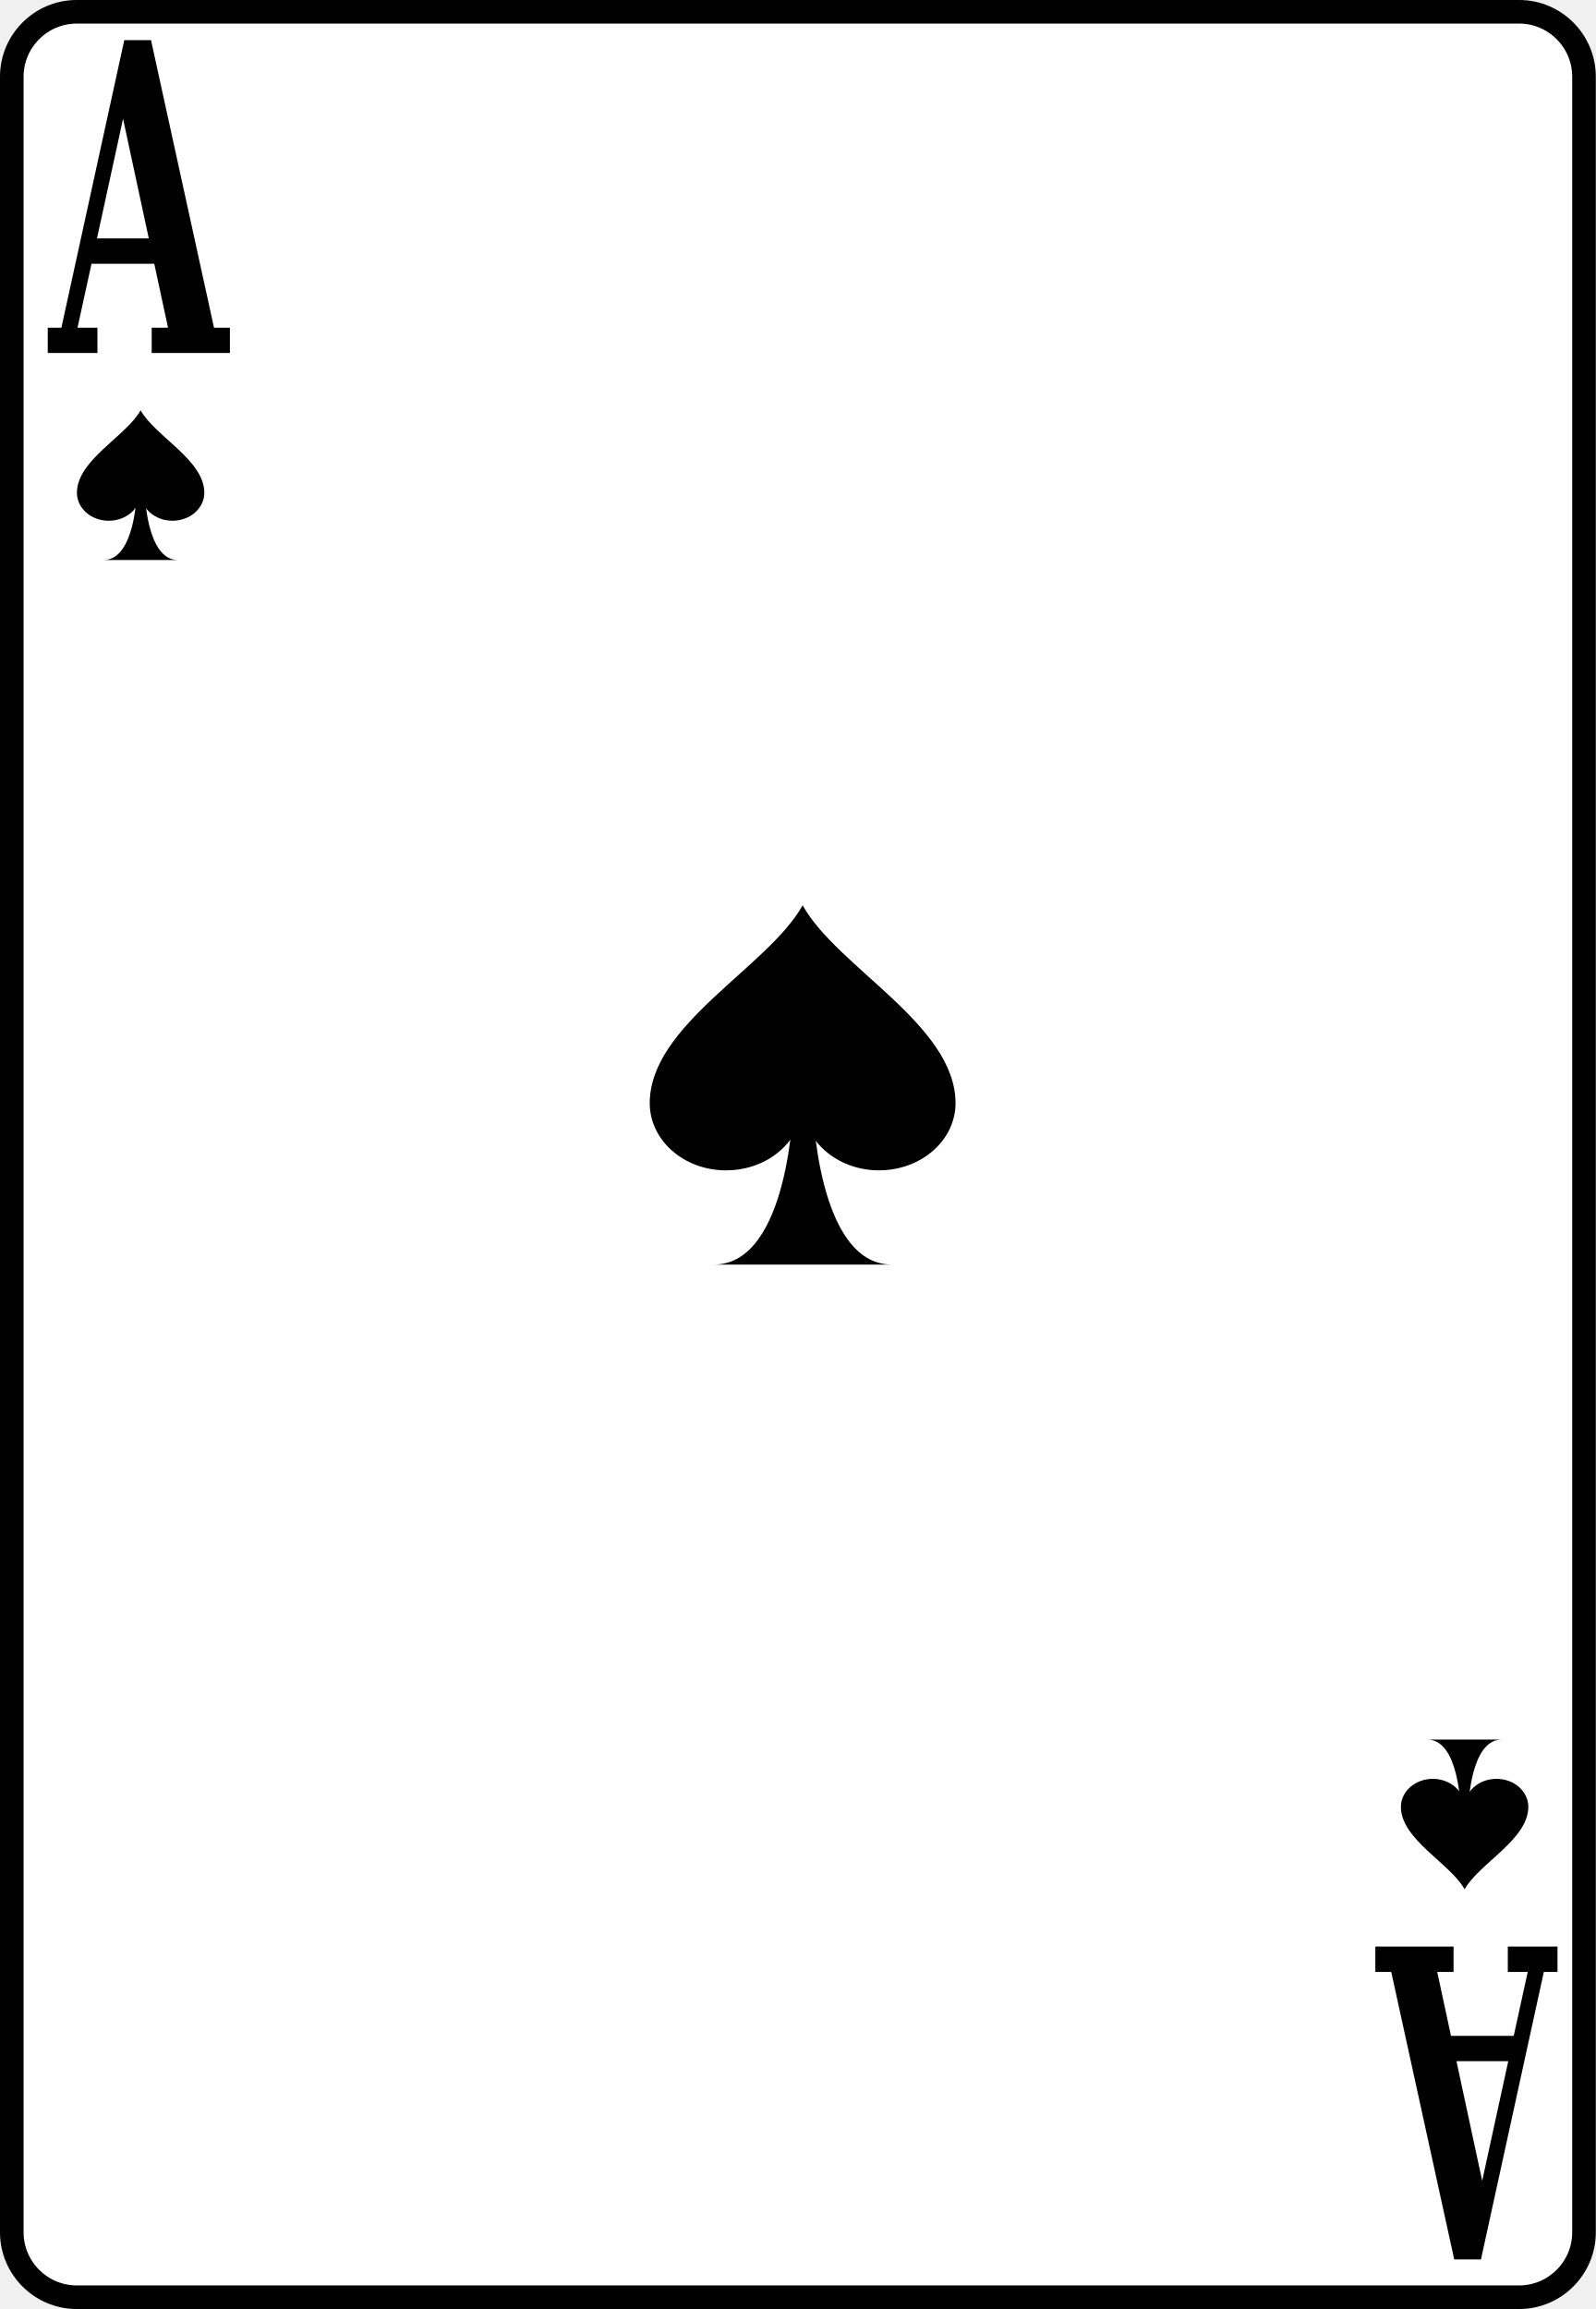
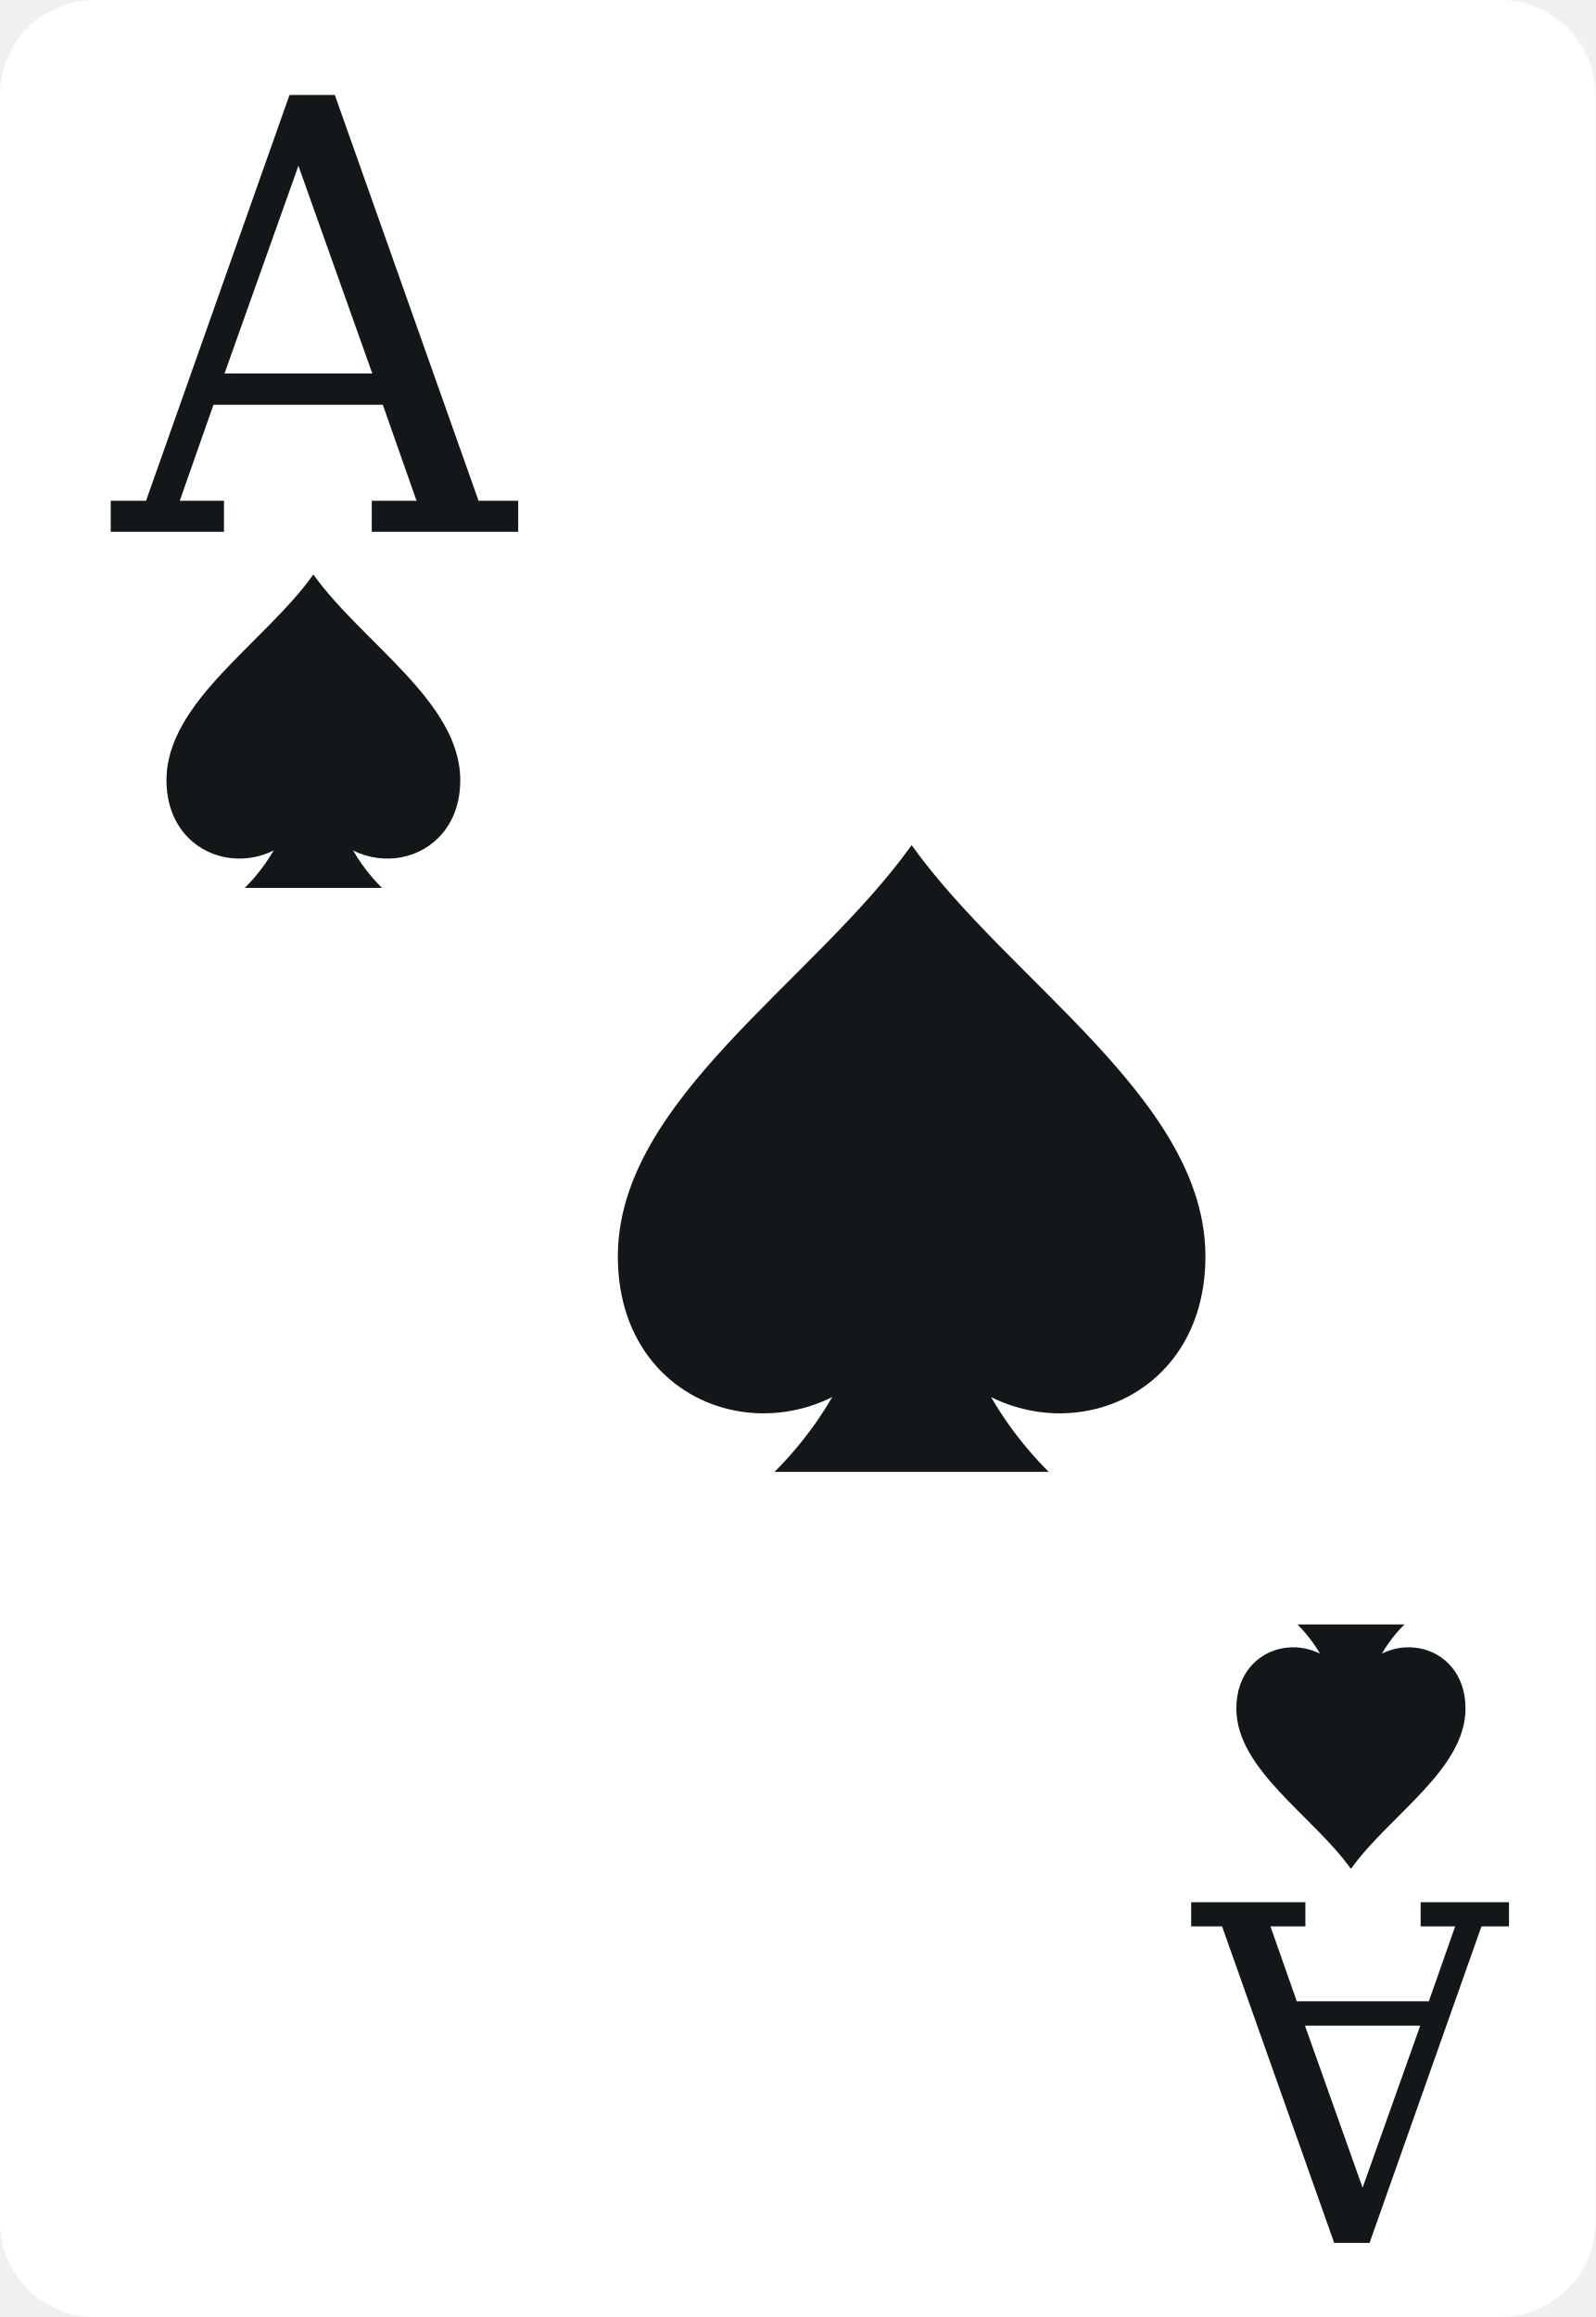
- <svg xmlns="http://www.w3.org/2000/svg" xmlns:xlink="http://www.w3.org/1999/xlink" viewBox="0 0 169.075 244.640" version="1.1">
+ <svg xmlns="http://www.w3.org/2000/svg" viewBox="0 0 168 244">
  <defs>
-     <g id="ace">
-       <g transform="scale(0.56453 1.05741)" id="text37">
-         <path d="M-16 0V121H106L668 1493H907L1470 121H1612V0H913V121H1059L936 426H375L250 121H428V0ZM424 547H887L657 1118Z" transform="translate(0,0) scale(0.02099609, -0.02099609)" />
-       </g>
-     </g>
-     <g id="base">
-       <path style="fill:#FFFFFF;stroke:#000000;stroke-width:2.5" d="M 0,0C0,3.78 3.09,6.87 6.87,6.87L159.715,6.87C163.485,6.87 166.575,3.78 166.575,0L166.575,-228.4C166.575,-232.18 163.485,-235.27 159.715,-235.27L6.87,-235.27C3.09,-235.27 0,-232.18 0,-228.4L0,0 z" id="path49" />
-     </g>
-     <g id="spade">
-       <path d="M3.92-7.93c-1.67,0-2.55,1.78-3.01,3.56c-0.46,1.78-0.5,3.56-0.5,3.56L-0.44-0.8c0,0-0.16-7.13-3.5-7.13H3.92z" id="path73" />
-       <path d="M6.75-0.8C6.74,2.67,1.53,5.19,0,7.93C-1.53,5.18-6.74,2.66-6.75-0.8c0-1.64,1.51-2.97,3.38-2.97C-1.51-3.77,0-2.44,0-0.8c0-1.64,1.51-2.97,3.38-2.97S6.75-2.44,6.75-0.8z" id="path75" />
+     <g id="suit">
+       <path d="M16 0C11 7 1 13 1 21c0 9 11 11 15 3 4 8 15 6 15-3 0-8-10-14-15-21Z" />
+       <path d="M14 21h4c0 4 2 8 5 11H9c3-3 5-7 5-11Z" />
    </g>
  </defs>
-   <g id="spade_1" transform="translate(1.25,-492.892)">
-     <use xlink:href="#base" x="0" y="729.412" width="100%" height="100%" />
-     <use xlink:href="#ace" x="4" y="530.295" width="100%" height="100%" />
-     <use xlink:href="#ace" x="163.575" y="699.132" transform="matrix(-1,0,0,-1,327.15,1398.264)" width="100%" height="100%" />
-     <use xlink:href="#spade" x="13.65" y="544.295" transform="matrix(-1,0,0,-1,27.3,1088.59)" width="100%" height="100%" />
-     <use xlink:href="#spade" x="153.925" y="685.132" width="100%" height="100%" />
-     <use xlink:href="#spade" x="34.911" y="253.268" transform="matrix(-2.4,0,0,-2.4,167.5752,1215.686)" width="100%" height="100%" />
+   <rect width="168" height="244" rx="10" fill="#fff" />
+   <g fill="#121719">
+     <g transform="translate(12 56.000) scale(0.028398 -0.03081)">
+       <path d="M410 541H958L684 1251ZM-12 0V106H119L651 1493H819L1352 106H1499V0H956V106H1122L997 434H369L244 106H408V0Z" transform="translate(0 0)" />
+     </g>
+     <use href="#suit" transform="translate(33 77)  scale(1.03125) translate(-16 -16)" />
+     <g transform="translate(168 244) rotate(180) scale(.78)">
+       <g transform="translate(12 56.000) scale(0.028398 -0.03081)">
+         <path d="M410 541H958L684 1251ZM-12 0V106H119L651 1493H819L1352 106H1499V0H956V106H1122L997 434H369L244 106H408V0Z" transform="translate(0 0)" />
+       </g>
+       <use href="#suit" transform="translate(33 77)  scale(1.03125) translate(-16 -16)" />
+     </g>
+     <use href="#suit" transform="translate(96 122)  scale(2.0625) translate(-16 -16)" />
  </g>
</svg>
